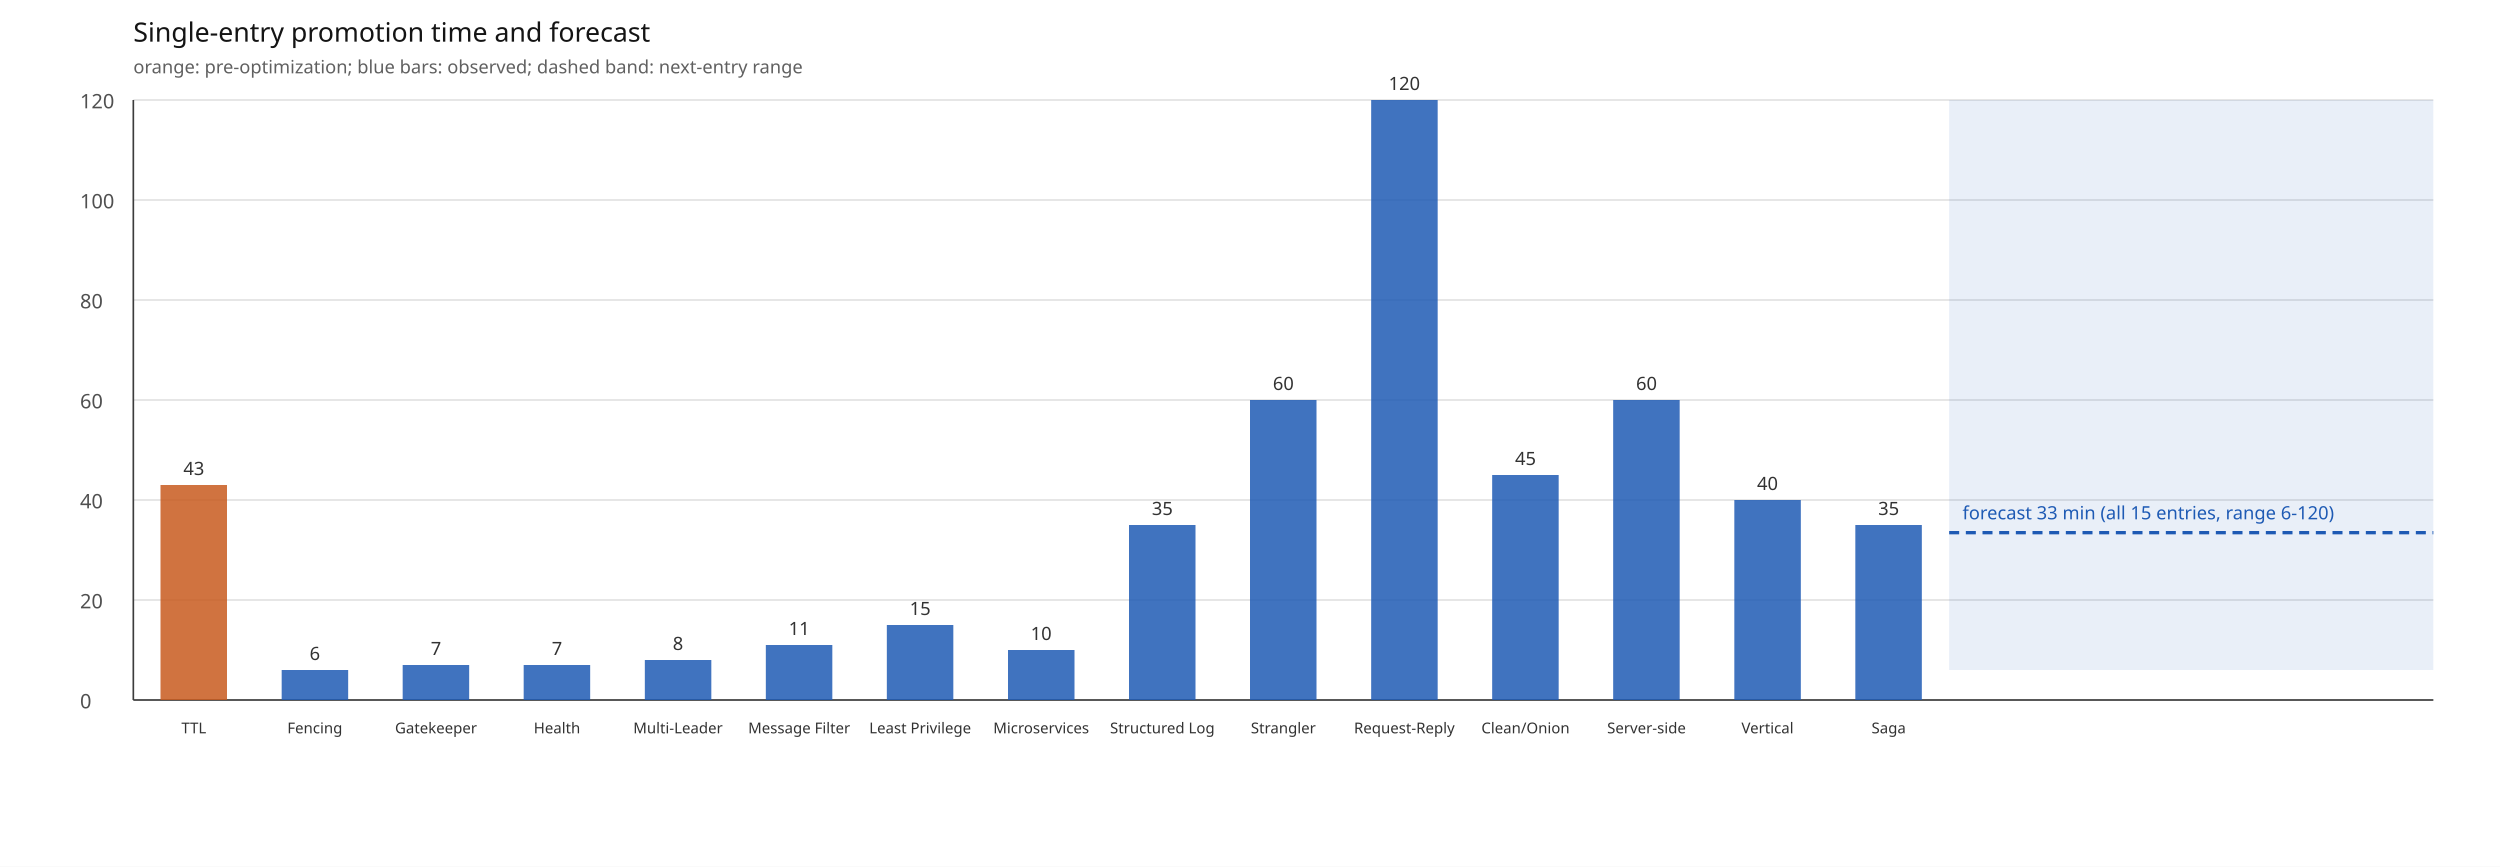
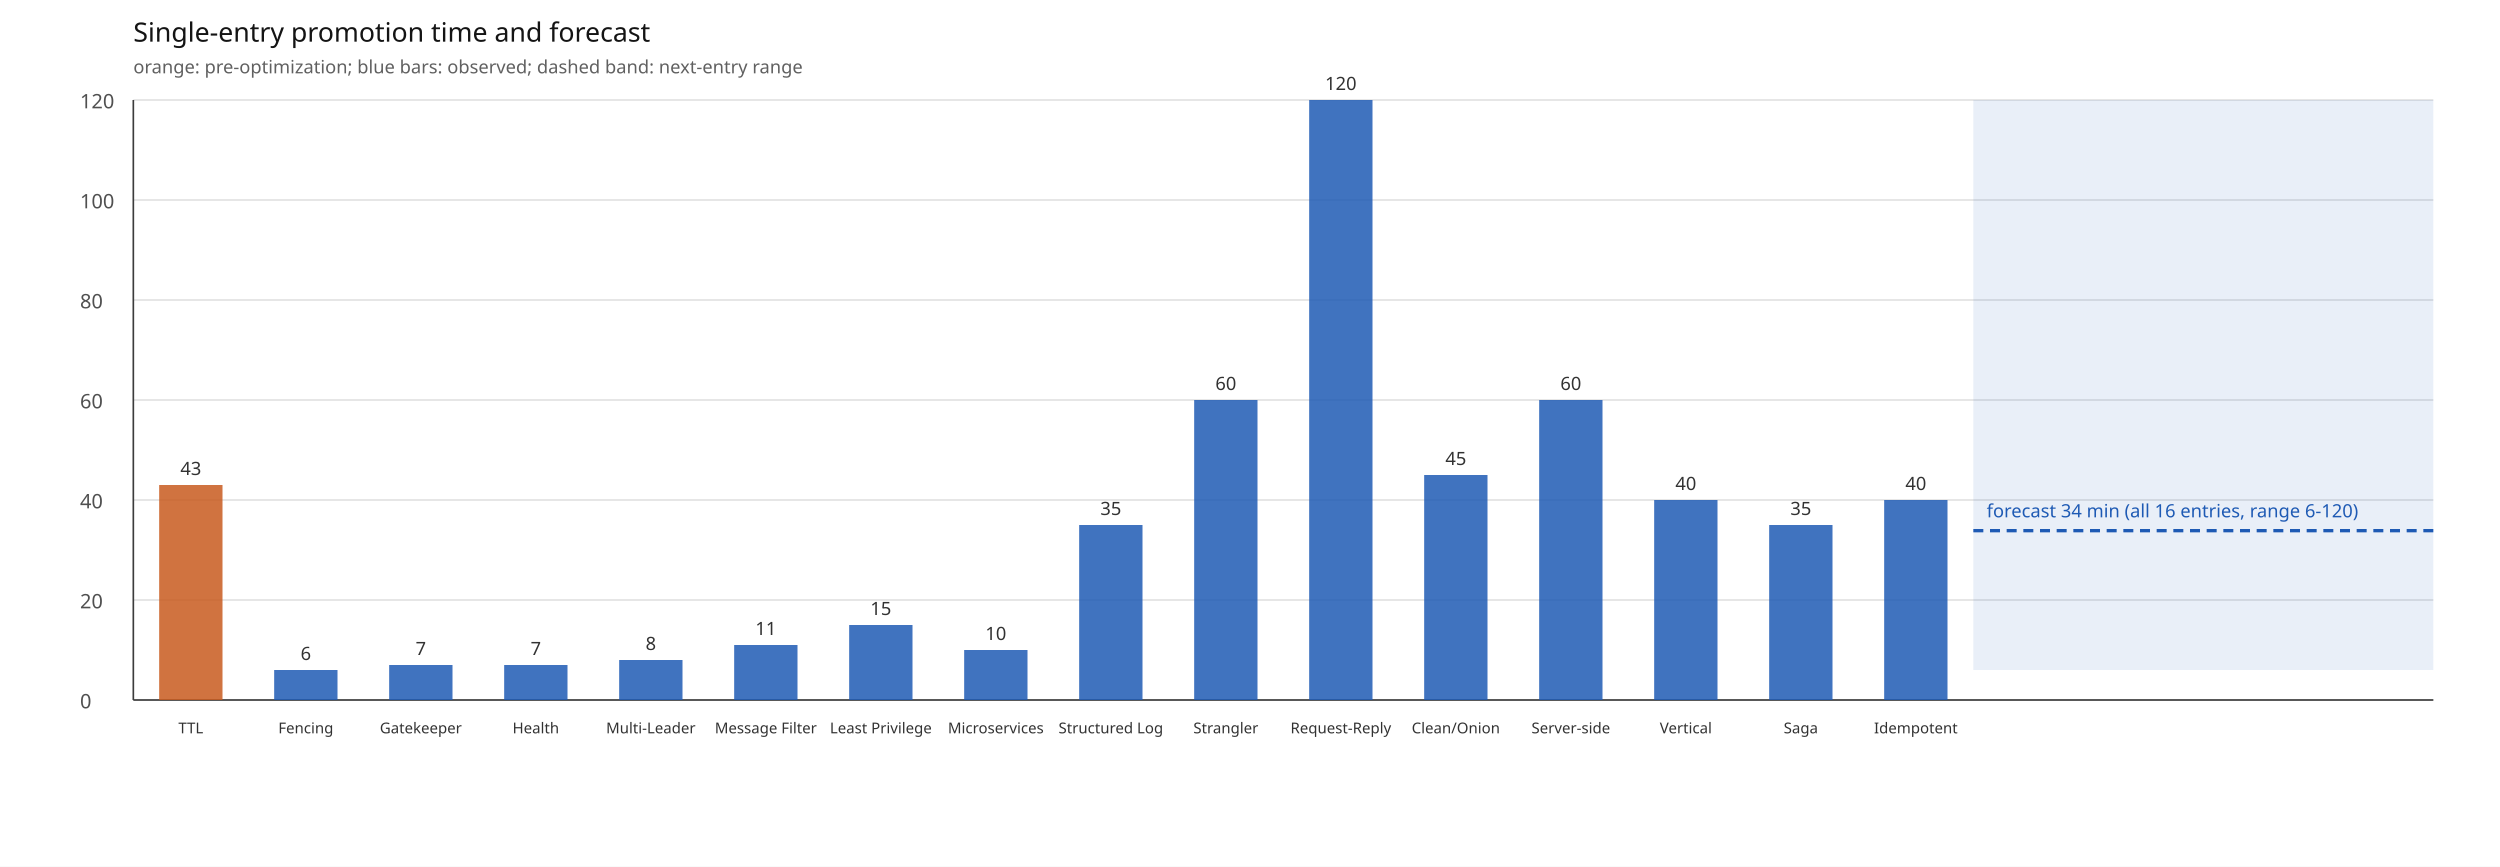
<svg xmlns="http://www.w3.org/2000/svg" width="1500" height="520">
  <rect width="100%" height="100%" fill="white" />
  <line x1="80" y1="420.0" x2="1460" y2="420.0" stroke="#e1e1e1" />
  <text x="48" y="425.0" font-family="Verdana" font-size="12" fill="#505050">0</text>
  <line x1="80" y1="360.0" x2="1460" y2="360.0" stroke="#e1e1e1" />
  <text x="48" y="365.0" font-family="Verdana" font-size="12" fill="#505050">20</text>
  <line x1="80" y1="300.0" x2="1460" y2="300.0" stroke="#e1e1e1" />
  <text x="48" y="305.0" font-family="Verdana" font-size="12" fill="#505050">40</text>
  <line x1="80" y1="240.0" x2="1460" y2="240.0" stroke="#e1e1e1" />
  <text x="48" y="245.0" font-family="Verdana" font-size="12" fill="#505050">60</text>
  <line x1="80" y1="180.0" x2="1460" y2="180.0" stroke="#e1e1e1" />
  <text x="48" y="185.0" font-family="Verdana" font-size="12" fill="#505050">80</text>
  <line x1="80" y1="120.0" x2="1460" y2="120.0" stroke="#e1e1e1" />
  <text x="48" y="125.0" font-family="Verdana" font-size="12" fill="#505050">100</text>
  <line x1="80" y1="60.0" x2="1460" y2="60.0" stroke="#e1e1e1" />
  <text x="48" y="65.0" font-family="Verdana" font-size="12" fill="#505050">120</text>
  <line x1="80" y1="60" x2="80" y2="420" stroke="#3c3c3c" />
  <line x1="80" y1="420" x2="1460" y2="420" stroke="#3c3c3c" />
-   <rect x="1169.5" y="60.0" width="290.5" height="342.0" fill="#1e5ab4" opacity="0.10" />
-   <line x1="1169.5" y1="319.6" x2="1460.0" y2="319.6" stroke="#1e5ab4" stroke-width="2" stroke-dasharray="6 4" />
-   <text x="1177.5" y="311.6" font-family="Verdana" font-size="11" fill="#1e5ab4">forecast 33 min (all 15 entries, range 6-120)</text>
-   <rect x="96.3" y="291.0" width="39.9" height="129.0" fill="#c85a1e" opacity="0.85" />
-   <text x="116.3" y="285.0" text-anchor="middle" font-family="Verdana" font-size="11" fill="#323232">43</text>
-   <text x="116.3" y="440" text-anchor="middle" font-family="Verdana" font-size="9" fill="#323232">TTL</text>
-   <rect x="169.0" y="402.0" width="39.9" height="18.0" fill="#1e5ab4" opacity="0.85" />
-   <text x="188.9" y="396.0" text-anchor="middle" font-family="Verdana" font-size="11" fill="#323232">6</text>
-   <text x="188.9" y="440" text-anchor="middle" font-family="Verdana" font-size="9" fill="#323232">Fencing</text>
-   <rect x="241.6" y="399.0" width="39.9" height="21.0" fill="#1e5ab4" opacity="0.85" />
-   <text x="261.6" y="393.0" text-anchor="middle" font-family="Verdana" font-size="11" fill="#323232">7</text>
-   <text x="261.6" y="440" text-anchor="middle" font-family="Verdana" font-size="9" fill="#323232">Gatekeeper</text>
-   <rect x="314.2" y="399.0" width="39.9" height="21.0" fill="#1e5ab4" opacity="0.85" />
-   <text x="334.2" y="393.0" text-anchor="middle" font-family="Verdana" font-size="11" fill="#323232">7</text>
-   <text x="334.2" y="440" text-anchor="middle" font-family="Verdana" font-size="9" fill="#323232">Health</text>
-   <rect x="386.9" y="396.0" width="39.9" height="24.0" fill="#1e5ab4" opacity="0.85" />
-   <text x="406.8" y="390.0" text-anchor="middle" font-family="Verdana" font-size="11" fill="#323232">8</text>
-   <text x="406.8" y="440" text-anchor="middle" font-family="Verdana" font-size="9" fill="#323232">Multi-Leader</text>
-   <rect x="459.5" y="387.0" width="39.9" height="33.0" fill="#1e5ab4" opacity="0.85" />
-   <text x="479.5" y="381.0" text-anchor="middle" font-family="Verdana" font-size="11" fill="#323232">11</text>
-   <text x="479.5" y="440" text-anchor="middle" font-family="Verdana" font-size="9" fill="#323232">Message Filter</text>
-   <rect x="532.1" y="375.0" width="39.9" height="45.0" fill="#1e5ab4" opacity="0.85" />
-   <text x="552.1" y="369.0" text-anchor="middle" font-family="Verdana" font-size="11" fill="#323232">15</text>
-   <text x="552.1" y="440" text-anchor="middle" font-family="Verdana" font-size="9" fill="#323232">Least Privilege</text>
-   <rect x="604.8" y="390.0" width="39.9" height="30.0" fill="#1e5ab4" opacity="0.85" />
-   <text x="624.7" y="384.0" text-anchor="middle" font-family="Verdana" font-size="11" fill="#323232">10</text>
-   <text x="624.7" y="440" text-anchor="middle" font-family="Verdana" font-size="9" fill="#323232">Microservices</text>
-   <rect x="677.4" y="315.0" width="39.9" height="105.0" fill="#1e5ab4" opacity="0.85" />
-   <text x="697.4" y="309.0" text-anchor="middle" font-family="Verdana" font-size="11" fill="#323232">35</text>
-   <text x="697.4" y="440" text-anchor="middle" font-family="Verdana" font-size="9" fill="#323232">Structured Log</text>
-   <rect x="750.0" y="240.0" width="39.9" height="180.0" fill="#1e5ab4" opacity="0.85" />
-   <text x="770.0" y="234.0" text-anchor="middle" font-family="Verdana" font-size="11" fill="#323232">60</text>
-   <text x="770.0" y="440" text-anchor="middle" font-family="Verdana" font-size="9" fill="#323232">Strangler</text>
-   <rect x="822.7" y="60.0" width="39.9" height="360.0" fill="#1e5ab4" opacity="0.85" />
-   <text x="842.6" y="54.0" text-anchor="middle" font-family="Verdana" font-size="11" fill="#323232">120</text>
-   <text x="842.6" y="440" text-anchor="middle" font-family="Verdana" font-size="9" fill="#323232">Request-Reply</text>
-   <rect x="895.3" y="285.0" width="39.9" height="135.0" fill="#1e5ab4" opacity="0.85" />
-   <text x="915.3" y="279.0" text-anchor="middle" font-family="Verdana" font-size="11" fill="#323232">45</text>
-   <text x="915.3" y="440" text-anchor="middle" font-family="Verdana" font-size="9" fill="#323232">Clean/Onion</text>
-   <rect x="967.9" y="240.0" width="39.9" height="180.0" fill="#1e5ab4" opacity="0.85" />
-   <text x="987.9" y="234.0" text-anchor="middle" font-family="Verdana" font-size="11" fill="#323232">60</text>
-   <text x="987.9" y="440" text-anchor="middle" font-family="Verdana" font-size="9" fill="#323232">Server-side</text>
-   <rect x="1040.6" y="300.0" width="39.9" height="120.0" fill="#1e5ab4" opacity="0.85" />
-   <text x="1060.5" y="294.0" text-anchor="middle" font-family="Verdana" font-size="11" fill="#323232">40</text>
-   <text x="1060.5" y="440" text-anchor="middle" font-family="Verdana" font-size="9" fill="#323232">Vertical</text>
-   <rect x="1113.2" y="315.0" width="39.9" height="105.0" fill="#1e5ab4" opacity="0.85" />
-   <text x="1133.2" y="309.0" text-anchor="middle" font-family="Verdana" font-size="11" fill="#323232">35</text>
-   <text x="1133.2" y="440" text-anchor="middle" font-family="Verdana" font-size="9" fill="#323232">Saga</text>
+   <rect x="1184.0" y="60.0" width="276.0" height="342.0" fill="#1e5ab4" opacity="0.10" />
+   <line x1="1184.0" y1="318.4" x2="1460.0" y2="318.4" stroke="#1e5ab4" stroke-width="2" stroke-dasharray="6 4" />
+   <text x="1192.0" y="310.4" font-family="Verdana" font-size="11" fill="#1e5ab4">forecast 34 min (all 16 entries, range 6-120)</text>
+   <rect x="95.5" y="291.0" width="38.0" height="129.0" fill="#c85a1e" opacity="0.85" />
+   <text x="114.5" y="285.0" text-anchor="middle" font-family="Verdana" font-size="11" fill="#323232">43</text>
+   <text x="114.5" y="440" text-anchor="middle" font-family="Verdana" font-size="9" fill="#323232">TTL</text>
+   <rect x="164.5" y="402.0" width="38.0" height="18.0" fill="#1e5ab4" opacity="0.85" />
+   <text x="183.5" y="396.0" text-anchor="middle" font-family="Verdana" font-size="11" fill="#323232">6</text>
+   <text x="183.5" y="440" text-anchor="middle" font-family="Verdana" font-size="9" fill="#323232">Fencing</text>
+   <rect x="233.5" y="399.0" width="38.0" height="21.0" fill="#1e5ab4" opacity="0.85" />
+   <text x="252.5" y="393.0" text-anchor="middle" font-family="Verdana" font-size="11" fill="#323232">7</text>
+   <text x="252.5" y="440" text-anchor="middle" font-family="Verdana" font-size="9" fill="#323232">Gatekeeper</text>
+   <rect x="302.5" y="399.0" width="38.0" height="21.0" fill="#1e5ab4" opacity="0.85" />
+   <text x="321.5" y="393.0" text-anchor="middle" font-family="Verdana" font-size="11" fill="#323232">7</text>
+   <text x="321.5" y="440" text-anchor="middle" font-family="Verdana" font-size="9" fill="#323232">Health</text>
+   <rect x="371.5" y="396.0" width="38.0" height="24.0" fill="#1e5ab4" opacity="0.85" />
+   <text x="390.5" y="390.0" text-anchor="middle" font-family="Verdana" font-size="11" fill="#323232">8</text>
+   <text x="390.5" y="440" text-anchor="middle" font-family="Verdana" font-size="9" fill="#323232">Multi-Leader</text>
+   <rect x="440.5" y="387.0" width="38.0" height="33.0" fill="#1e5ab4" opacity="0.85" />
+   <text x="459.5" y="381.0" text-anchor="middle" font-family="Verdana" font-size="11" fill="#323232">11</text>
+   <text x="459.5" y="440" text-anchor="middle" font-family="Verdana" font-size="9" fill="#323232">Message Filter</text>
+   <rect x="509.5" y="375.0" width="38.0" height="45.0" fill="#1e5ab4" opacity="0.85" />
+   <text x="528.5" y="369.0" text-anchor="middle" font-family="Verdana" font-size="11" fill="#323232">15</text>
+   <text x="528.5" y="440" text-anchor="middle" font-family="Verdana" font-size="9" fill="#323232">Least Privilege</text>
+   <rect x="578.5" y="390.0" width="38.0" height="30.0" fill="#1e5ab4" opacity="0.85" />
+   <text x="597.5" y="384.0" text-anchor="middle" font-family="Verdana" font-size="11" fill="#323232">10</text>
+   <text x="597.5" y="440" text-anchor="middle" font-family="Verdana" font-size="9" fill="#323232">Microservices</text>
+   <rect x="647.5" y="315.0" width="38.0" height="105.0" fill="#1e5ab4" opacity="0.85" />
+   <text x="666.5" y="309.0" text-anchor="middle" font-family="Verdana" font-size="11" fill="#323232">35</text>
+   <text x="666.5" y="440" text-anchor="middle" font-family="Verdana" font-size="9" fill="#323232">Structured Log</text>
+   <rect x="716.5" y="240.0" width="38.0" height="180.0" fill="#1e5ab4" opacity="0.85" />
+   <text x="735.5" y="234.0" text-anchor="middle" font-family="Verdana" font-size="11" fill="#323232">60</text>
+   <text x="735.5" y="440" text-anchor="middle" font-family="Verdana" font-size="9" fill="#323232">Strangler</text>
+   <rect x="785.5" y="60.0" width="38.0" height="360.0" fill="#1e5ab4" opacity="0.85" />
+   <text x="804.5" y="54.0" text-anchor="middle" font-family="Verdana" font-size="11" fill="#323232">120</text>
+   <text x="804.5" y="440" text-anchor="middle" font-family="Verdana" font-size="9" fill="#323232">Request-Reply</text>
+   <rect x="854.5" y="285.0" width="38.0" height="135.0" fill="#1e5ab4" opacity="0.85" />
+   <text x="873.5" y="279.0" text-anchor="middle" font-family="Verdana" font-size="11" fill="#323232">45</text>
+   <text x="873.5" y="440" text-anchor="middle" font-family="Verdana" font-size="9" fill="#323232">Clean/Onion</text>
+   <rect x="923.5" y="240.0" width="38.0" height="180.0" fill="#1e5ab4" opacity="0.85" />
+   <text x="942.5" y="234.0" text-anchor="middle" font-family="Verdana" font-size="11" fill="#323232">60</text>
+   <text x="942.5" y="440" text-anchor="middle" font-family="Verdana" font-size="9" fill="#323232">Server-side</text>
+   <rect x="992.5" y="300.0" width="38.0" height="120.0" fill="#1e5ab4" opacity="0.85" />
+   <text x="1011.5" y="294.0" text-anchor="middle" font-family="Verdana" font-size="11" fill="#323232">40</text>
+   <text x="1011.5" y="440" text-anchor="middle" font-family="Verdana" font-size="9" fill="#323232">Vertical</text>
+   <rect x="1061.5" y="315.0" width="38.0" height="105.0" fill="#1e5ab4" opacity="0.85" />
+   <text x="1080.5" y="309.0" text-anchor="middle" font-family="Verdana" font-size="11" fill="#323232">35</text>
+   <text x="1080.5" y="440" text-anchor="middle" font-family="Verdana" font-size="9" fill="#323232">Saga</text>
+   <rect x="1130.5" y="300.0" width="38.0" height="120.0" fill="#1e5ab4" opacity="0.85" />
+   <text x="1149.5" y="294.0" text-anchor="middle" font-family="Verdana" font-size="11" fill="#323232">40</text>
+   <text x="1149.5" y="440" text-anchor="middle" font-family="Verdana" font-size="9" fill="#323232">Idempotent</text>
  <text x="80" y="25" font-family="Verdana" font-size="16" fill="#141414">Single-entry promotion time and forecast</text>
  <text x="80" y="44" font-family="Verdana" font-size="11" fill="#606060">orange: pre-optimization; blue bars: observed; dashed band: next-entry range</text>
</svg>
